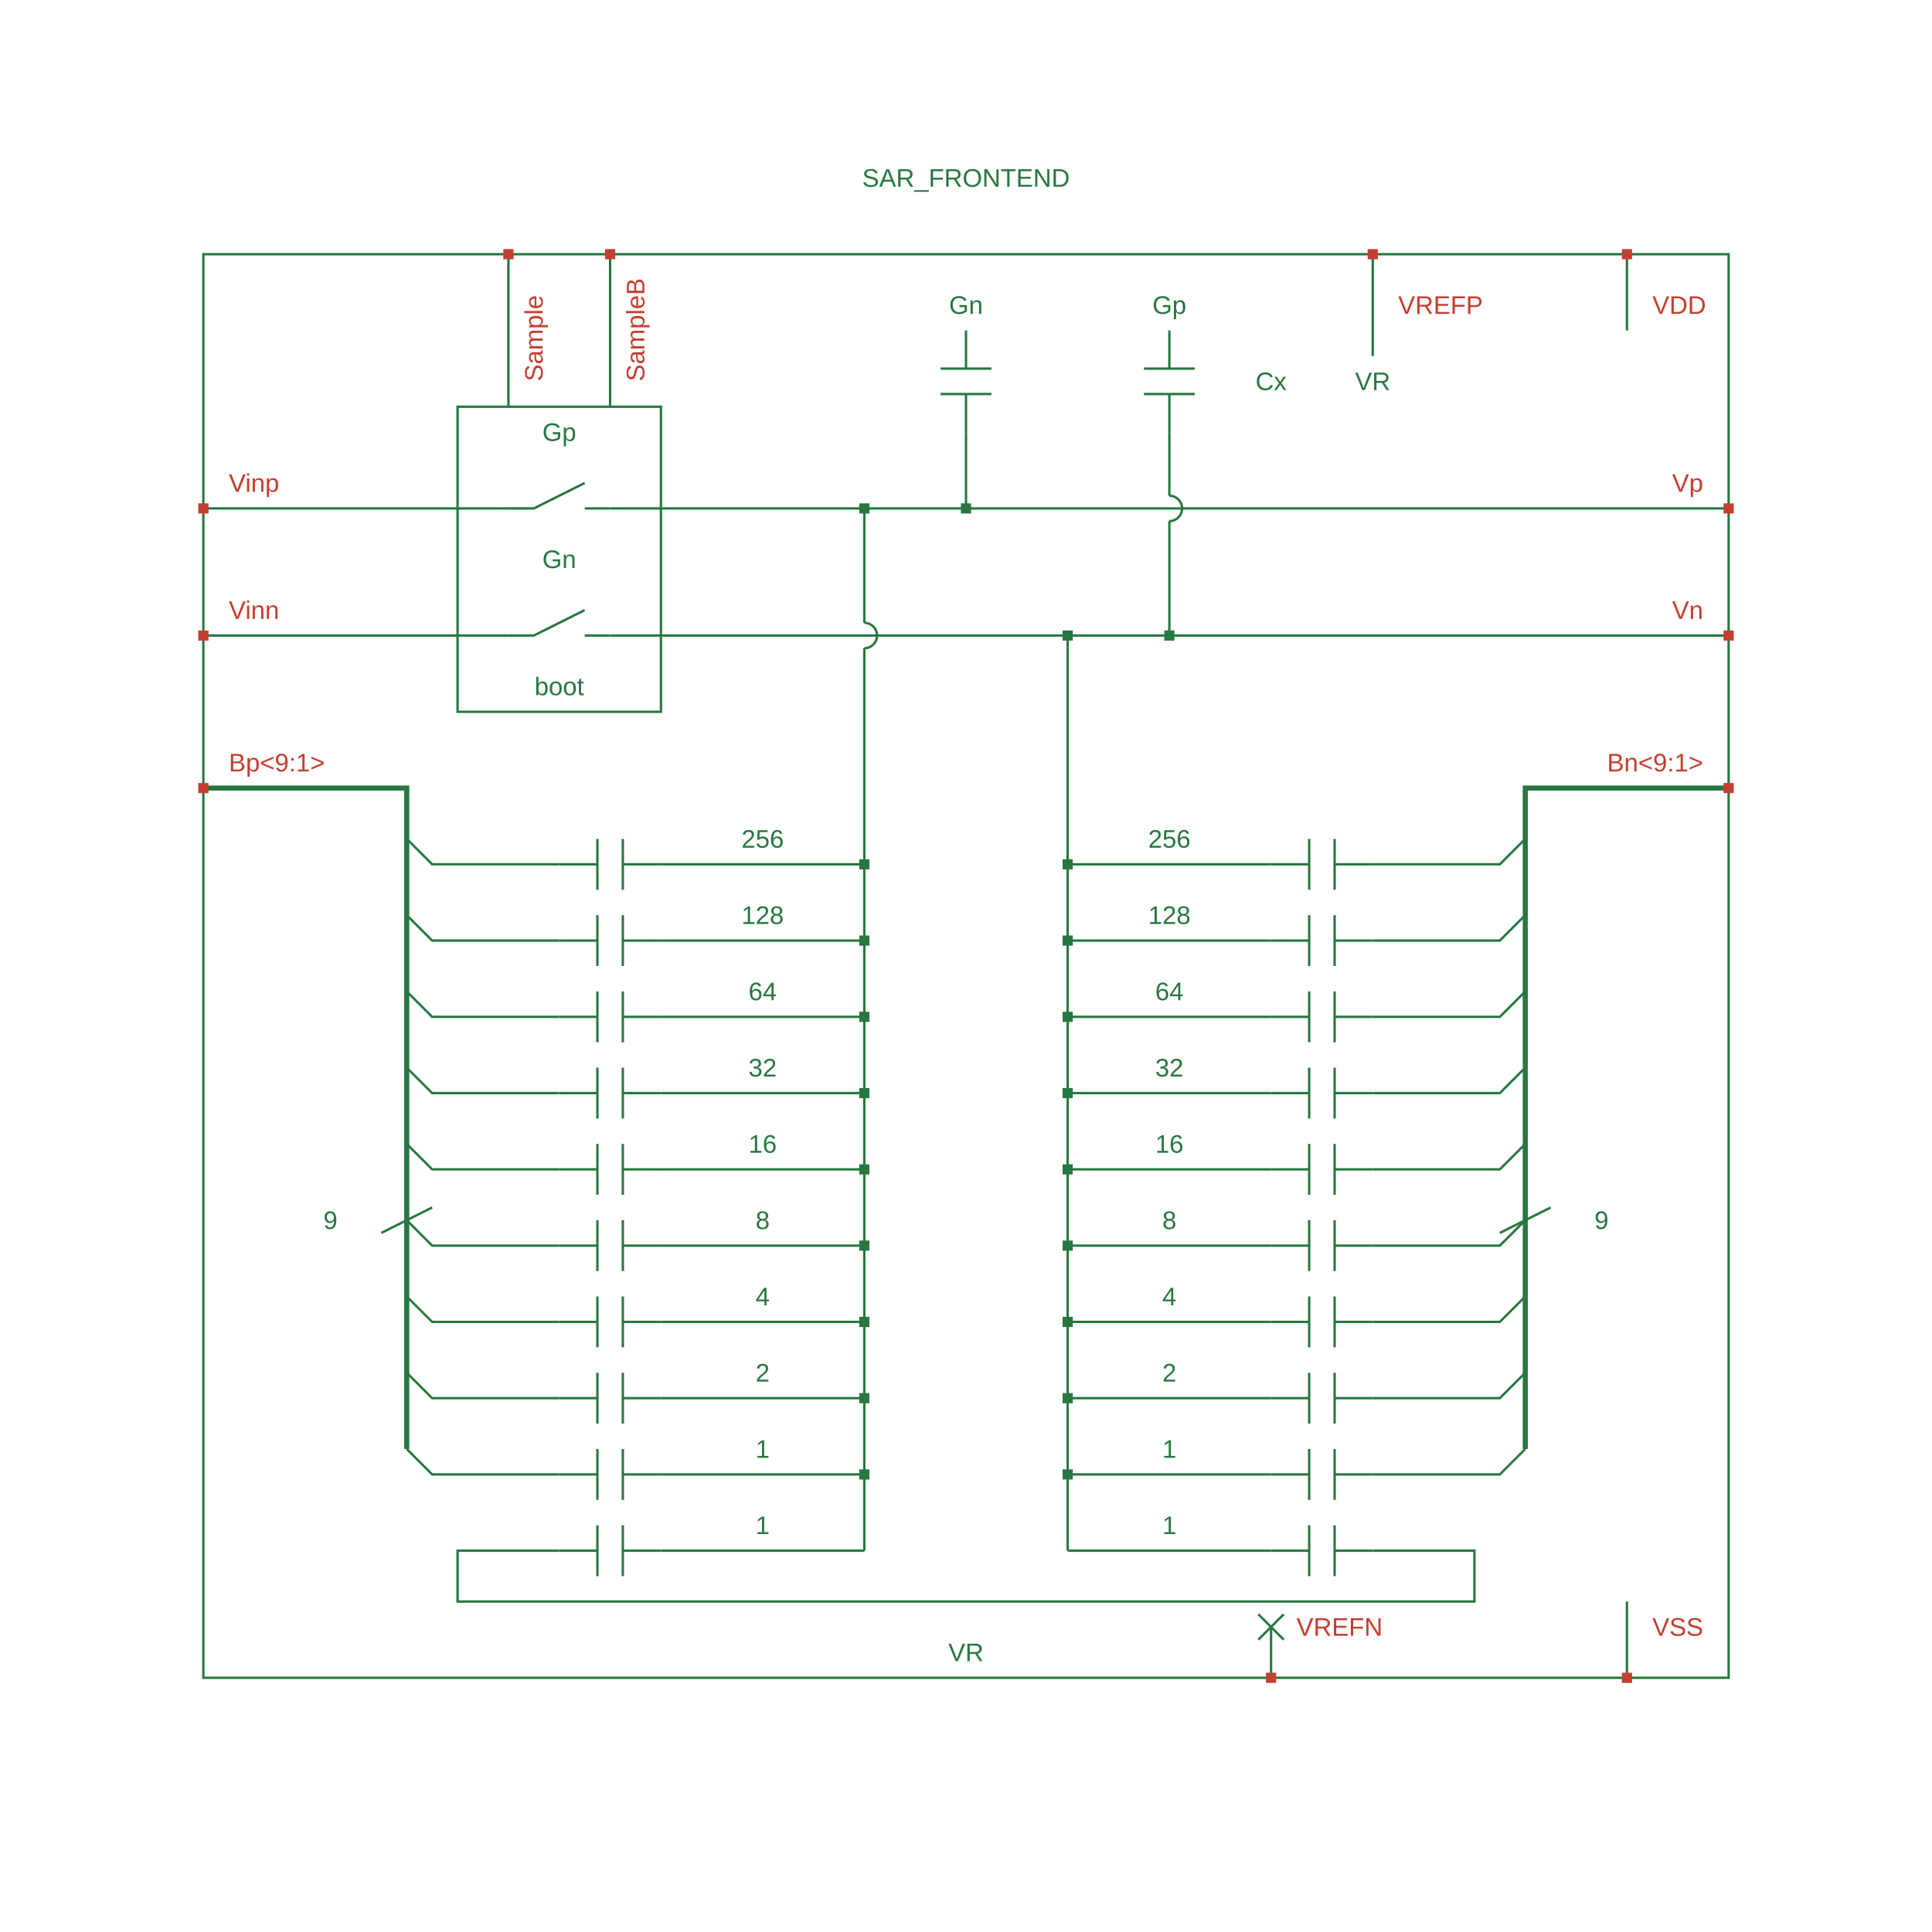
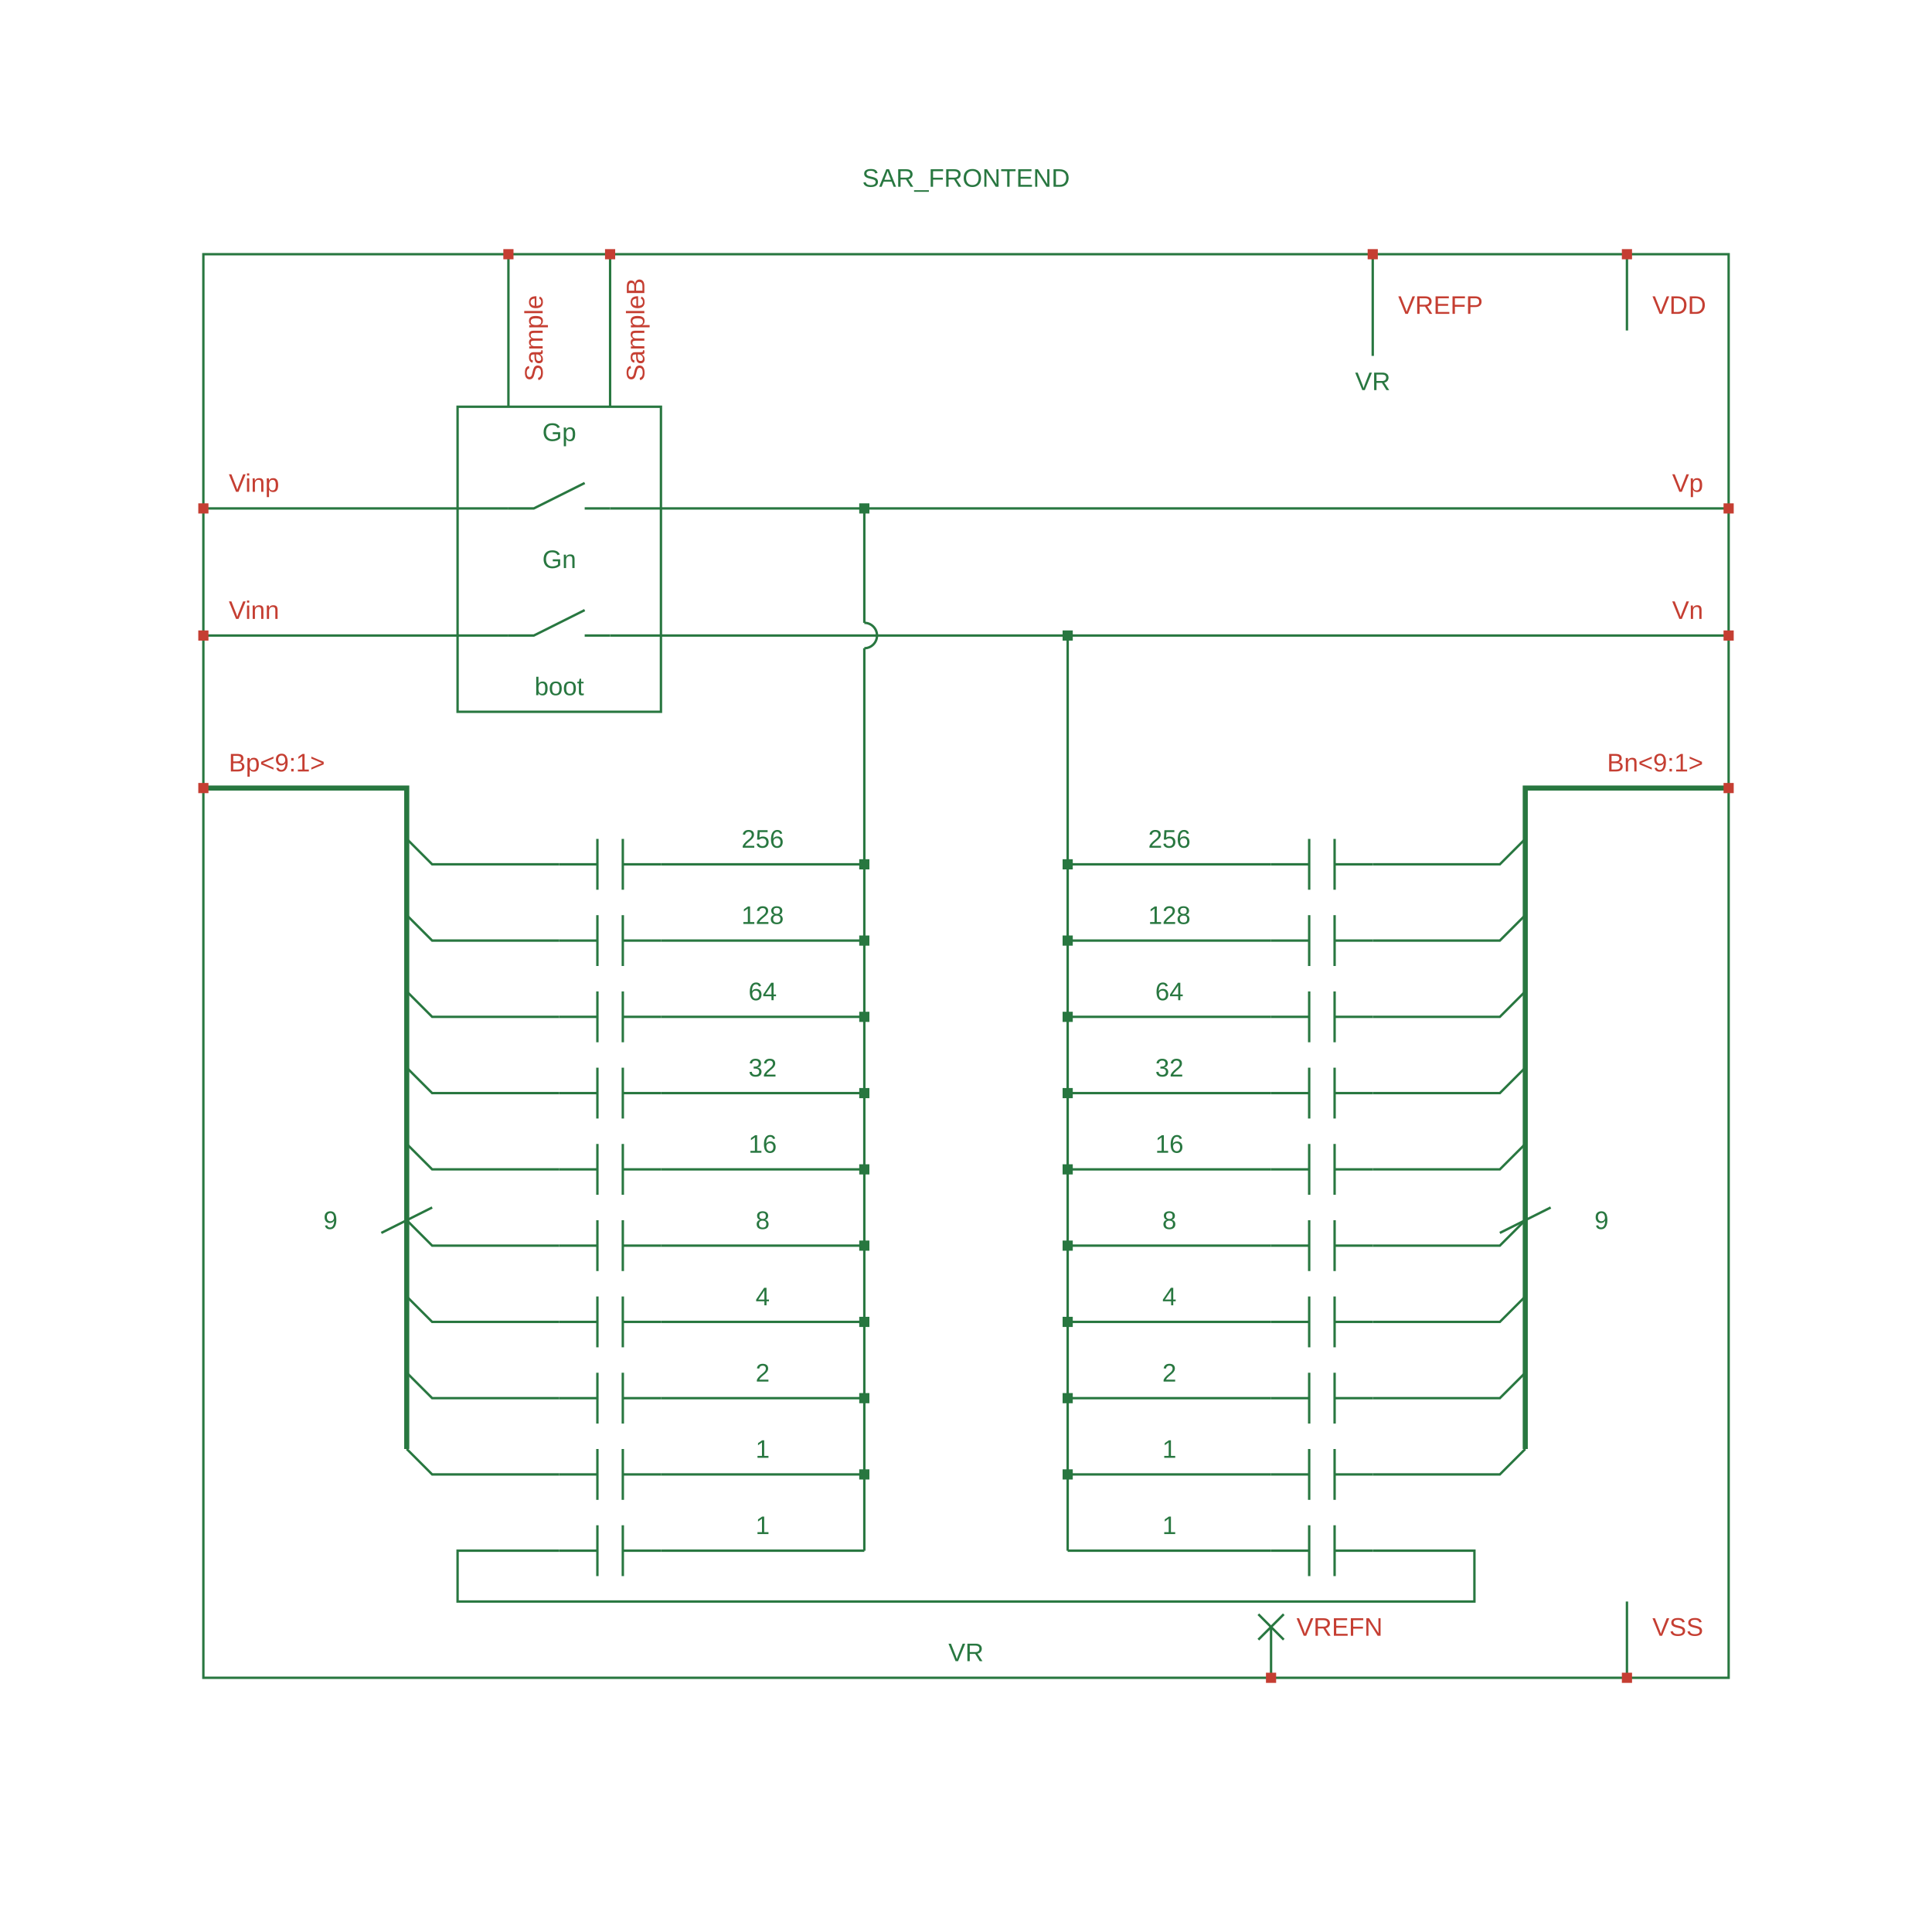
<svg xmlns="http://www.w3.org/2000/svg" viewBox="0 0 1216 1216">
  <rect width="100%" height="100%" fill="white" />
  <g stroke="#287740" stroke-width="1.5" fill="none">
    <rect x="128" y="160" width="960" height="896" />
    <polyline points="1024,160 1024,208" />
    <polyline points="1024,1056 1024,1008" />
    <rect x="288" y="256" width="128" height="192" />
    <polyline points="320,160 320,256" />
    <polyline points="384,160 384,256" />
    <polyline points="320,320 336,320 368,304" />
    <polyline points="368,320 384,320" />
    <polyline points="128,320 320,320" />
    <polyline points="1088,320 384,320" />
    <polyline points="320,400 336,400 368,384" />
    <polyline points="368,400 384,400" />
    <polyline points="128,400 320,400" />
    <polyline points="1088,400 384,400" />
-     <polyline points="592,232 624,232" />
-     <polyline points="592,248 624,248" />
-     <polyline points="608,208 608,232" />
-     <polyline points="608,248 608,272" />
-     <polyline points="720,232 752,232" />
-     <polyline points="720,248 752,248" />
-     <polyline points="736,208 736,232" />
-     <polyline points="736,248 736,272" />
-     <polyline points="608,272 608,320" />
-     <polyline points="604.8,320 611.2,320" stroke-width="6.4" stroke-linecap="butt" />
-     <polyline points="736,272 736,312" />
-     <path d="M736,328 A8,8 0 0 0 736,312" />
-     <polyline points="736,328 736,400" />
-     <polyline points="732.8,400 739.2,400" stroke-width="6.4" stroke-linecap="butt" />
    <polyline points="864,160 864,224" />
    <polyline points="544,320 544,392" />
    <path d="M544,408 A8,8 0 0 0 544,392" />
    <polyline points="544,408 544,976" />
    <polyline points="540.8,320 547.2,320" stroke-width="6.4" stroke-linecap="butt" />
    <polyline points="672,400 672,976" />
    <polyline points="668.8,400 675.2,400" stroke-width="6.4" stroke-linecap="butt" />
    <polyline points="376,560 376,528" />
    <polyline points="392,560 392,528" />
    <polyline points="352,544 376,544" />
    <polyline points="392,544 416,544" />
    <polyline points="352,544 272,544 256,528" />
    <polyline points="416,544 544,544" />
    <polyline points="540.8,544 547.2,544" stroke-width="6.4" stroke-linecap="butt" />
    <polyline points="376,608 376,576" />
    <polyline points="392,608 392,576" />
    <polyline points="352,592 376,592" />
    <polyline points="392,592 416,592" />
    <polyline points="352,592 272,592 256,576" />
    <polyline points="416,592 544,592" />
    <polyline points="540.8,592 547.2,592" stroke-width="6.4" stroke-linecap="butt" />
    <polyline points="376,656 376,624" />
    <polyline points="392,656 392,624" />
    <polyline points="352,640 376,640" />
    <polyline points="392,640 416,640" />
    <polyline points="352,640 272,640 256,624" />
    <polyline points="416,640 544,640" />
    <polyline points="540.8,640 547.2,640" stroke-width="6.4" stroke-linecap="butt" />
    <polyline points="376,704 376,672" />
    <polyline points="392,704 392,672" />
    <polyline points="352,688 376,688" />
    <polyline points="392,688 416,688" />
    <polyline points="352,688 272,688 256,672" />
    <polyline points="416,688 544,688" />
    <polyline points="540.8,688 547.2,688" stroke-width="6.4" stroke-linecap="butt" />
    <polyline points="376,752 376,720" />
    <polyline points="392,752 392,720" />
    <polyline points="352,736 376,736" />
    <polyline points="392,736 416,736" />
    <polyline points="352,736 272,736 256,720" />
    <polyline points="416,736 544,736" />
    <polyline points="540.8,736 547.2,736" stroke-width="6.4" stroke-linecap="butt" />
    <polyline points="376,800 376,768" />
    <polyline points="392,800 392,768" />
    <polyline points="352,784 376,784" />
    <polyline points="392,784 416,784" />
    <polyline points="352,784 272,784 256,768" />
    <polyline points="416,784 544,784" />
    <polyline points="540.8,784 547.2,784" stroke-width="6.4" stroke-linecap="butt" />
    <polyline points="376,848 376,816" />
    <polyline points="392,848 392,816" />
    <polyline points="352,832 376,832" />
    <polyline points="392,832 416,832" />
    <polyline points="352,832 272,832 256,816" />
    <polyline points="416,832 544,832" />
    <polyline points="540.8,832 547.2,832" stroke-width="6.4" stroke-linecap="butt" />
    <polyline points="376,896 376,864" />
    <polyline points="392,896 392,864" />
    <polyline points="352,880 376,880" />
    <polyline points="392,880 416,880" />
    <polyline points="352,880 272,880 256,864" />
    <polyline points="416,880 544,880" />
    <polyline points="540.8,880 547.2,880" stroke-width="6.4" stroke-linecap="butt" />
    <polyline points="376,944 376,912" />
    <polyline points="392,944 392,912" />
    <polyline points="352,928 376,928" />
    <polyline points="392,928 416,928" />
    <polyline points="352,928 272,928 256,912" />
    <polyline points="416,928 544,928" />
    <polyline points="540.8,928 547.2,928" stroke-width="6.4" stroke-linecap="butt" />
    <polyline points="256,912 256,496 128,496" stroke-width="3.2" stroke-linecap="butt" />
    <polyline points="240,776 272,760" />
    <polyline points="376,992 376,960" />
    <polyline points="392,992 392,960" />
    <polyline points="352,976 376,976" />
    <polyline points="392,976 416,976" />
    <polyline points="416,976 544,976" />
    <polyline points="352,976 288,976 288,1008 608,1008" />
    <polyline points="824,560 824,528" />
    <polyline points="840,560 840,528" />
    <polyline points="800,544 824,544" />
    <polyline points="840,544 864,544" />
    <polyline points="864,544 944,544 960,528" />
    <polyline points="800,544 672,544" />
    <polyline points="668.8,544 675.2,544" stroke-width="6.4" stroke-linecap="butt" />
    <polyline points="824,608 824,576" />
    <polyline points="840,608 840,576" />
    <polyline points="800,592 824,592" />
    <polyline points="840,592 864,592" />
    <polyline points="864,592 944,592 960,576" />
    <polyline points="800,592 672,592" />
    <polyline points="668.8,592 675.2,592" stroke-width="6.4" stroke-linecap="butt" />
    <polyline points="824,656 824,624" />
    <polyline points="840,656 840,624" />
    <polyline points="800,640 824,640" />
    <polyline points="840,640 864,640" />
    <polyline points="864,640 944,640 960,624" />
    <polyline points="800,640 672,640" />
    <polyline points="668.8,640 675.2,640" stroke-width="6.4" stroke-linecap="butt" />
    <polyline points="824,704 824,672" />
    <polyline points="840,704 840,672" />
    <polyline points="800,688 824,688" />
    <polyline points="840,688 864,688" />
    <polyline points="864,688 944,688 960,672" />
    <polyline points="800,688 672,688" />
    <polyline points="668.8,688 675.2,688" stroke-width="6.4" stroke-linecap="butt" />
    <polyline points="824,752 824,720" />
    <polyline points="840,752 840,720" />
    <polyline points="800,736 824,736" />
    <polyline points="840,736 864,736" />
    <polyline points="864,736 944,736 960,720" />
    <polyline points="800,736 672,736" />
    <polyline points="668.8,736 675.2,736" stroke-width="6.4" stroke-linecap="butt" />
    <polyline points="824,800 824,768" />
    <polyline points="840,800 840,768" />
    <polyline points="800,784 824,784" />
    <polyline points="840,784 864,784" />
    <polyline points="864,784 944,784 960,768" />
    <polyline points="800,784 672,784" />
    <polyline points="668.8,784 675.2,784" stroke-width="6.4" stroke-linecap="butt" />
    <polyline points="824,848 824,816" />
    <polyline points="840,848 840,816" />
    <polyline points="800,832 824,832" />
    <polyline points="840,832 864,832" />
    <polyline points="864,832 944,832 960,816" />
    <polyline points="800,832 672,832" />
    <polyline points="668.8,832 675.2,832" stroke-width="6.4" stroke-linecap="butt" />
    <polyline points="824,896 824,864" />
    <polyline points="840,896 840,864" />
    <polyline points="800,880 824,880" />
    <polyline points="840,880 864,880" />
    <polyline points="864,880 944,880 960,864" />
    <polyline points="800,880 672,880" />
    <polyline points="668.8,880 675.2,880" stroke-width="6.4" stroke-linecap="butt" />
    <polyline points="824,944 824,912" />
    <polyline points="840,944 840,912" />
    <polyline points="800,928 824,928" />
    <polyline points="840,928 864,928" />
    <polyline points="864,928 944,928 960,912" />
    <polyline points="800,928 672,928" />
    <polyline points="668.8,928 675.2,928" stroke-width="6.4" stroke-linecap="butt" />
    <polyline points="960,912 960,496 1088,496" stroke-width="3.2" stroke-linecap="butt" />
    <polyline points="944,776 976,760" />
    <polyline points="824,992 824,960" />
    <polyline points="840,992 840,960" />
    <polyline points="800,976 824,976" />
    <polyline points="840,976 864,976" />
    <polyline points="800,976 672,976" />
    <polyline points="864,976 928,976 928,1008 608,1008" />
    <polyline points="800,1056 800,1024" />
    <polyline points="792,1032 808,1016" />
    <polyline points="792,1016 808,1032" />
  </g>
  <g fill="#287740" font-family="Arial,sans-serif">
    <text x="352" y="432" font-size="16" text-anchor="middle" dominant-baseline="central">boot</text>
    <text x="352" y="272" font-size="16" text-anchor="middle" dominant-baseline="central">Gp</text>
    <text x="352" y="352" font-size="16" text-anchor="middle" dominant-baseline="central">Gn</text>
-     <text x="608" y="192" font-size="16" text-anchor="middle" dominant-baseline="central">Gn</text>
-     <text x="736" y="192" font-size="16" text-anchor="middle" dominant-baseline="central">Gp</text>
-     <text x="800" y="240" font-size="16" text-anchor="middle" dominant-baseline="central">Cx</text>
    <text x="864" y="240" font-size="16" text-anchor="middle" dominant-baseline="central">VR</text>
    <text x="480" y="528" font-size="16" text-anchor="middle" dominant-baseline="central">256</text>
    <text x="480" y="576" font-size="16" text-anchor="middle" dominant-baseline="central">128</text>
    <text x="480" y="624" font-size="16" text-anchor="middle" dominant-baseline="central">64</text>
    <text x="480" y="672" font-size="16" text-anchor="middle" dominant-baseline="central">32</text>
    <text x="480" y="720" font-size="16" text-anchor="middle" dominant-baseline="central">16</text>
    <text x="480" y="768" font-size="16" text-anchor="middle" dominant-baseline="central">8</text>
    <text x="480" y="816" font-size="16" text-anchor="middle" dominant-baseline="central">4</text>
    <text x="480" y="864" font-size="16" text-anchor="middle" dominant-baseline="central">2</text>
    <text x="480" y="912" font-size="16" text-anchor="middle" dominant-baseline="central">1</text>
    <text x="208" y="768" font-size="16" text-anchor="middle" dominant-baseline="central">9</text>
    <text x="480" y="960" font-size="16" text-anchor="middle" dominant-baseline="central">1</text>
    <text x="736" y="528" font-size="16" text-anchor="middle" dominant-baseline="central">256</text>
    <text x="736" y="576" font-size="16" text-anchor="middle" dominant-baseline="central">128</text>
    <text x="736" y="624" font-size="16" text-anchor="middle" dominant-baseline="central">64</text>
    <text x="736" y="672" font-size="16" text-anchor="middle" dominant-baseline="central">32</text>
    <text x="736" y="720" font-size="16" text-anchor="middle" dominant-baseline="central">16</text>
    <text x="736" y="768" font-size="16" text-anchor="middle" dominant-baseline="central">8</text>
    <text x="736" y="816" font-size="16" text-anchor="middle" dominant-baseline="central">4</text>
    <text x="736" y="864" font-size="16" text-anchor="middle" dominant-baseline="central">2</text>
    <text x="736" y="912" font-size="16" text-anchor="middle" dominant-baseline="central">1</text>
    <text x="1008" y="768" font-size="16" text-anchor="middle" dominant-baseline="central">9</text>
    <text x="736" y="960" font-size="16" text-anchor="middle" dominant-baseline="central">1</text>
    <text x="608" y="1040" font-size="16" text-anchor="middle" dominant-baseline="central">VR</text>
    <text x="608" y="112" font-size="16" text-anchor="middle" dominant-baseline="central">SAR_FRONTEND</text>
  </g>
  <g fill="#c53e32" font-family="Arial,sans-serif" font-size="16">
    <g data-port="VDD" data-side="top">
      <rect x="1020.8" y="156.8" width="6.4" height="6.4" />
      <text x="1040" y="192" text-anchor="start" dominant-baseline="central">VDD</text>
    </g>
    <g data-port="VSS" data-side="bottom">
      <rect x="1020.8" y="1052.8" width="6.4" height="6.4" />
      <text x="1040" y="1024" text-anchor="start" dominant-baseline="central">VSS</text>
    </g>
    <g data-port="Sample" data-side="top">
      <rect x="316.8" y="156.8" width="6.4" height="6.4" />
      <text x="336" y="240" text-anchor="start" dominant-baseline="central" transform="rotate(-90 336 240)">Sample</text>
    </g>
    <g data-port="SampleB" data-side="top">
      <rect x="380.8" y="156.8" width="6.4" height="6.4" />
      <text x="400" y="240" text-anchor="start" dominant-baseline="central" transform="rotate(-90 400 240)">SampleB</text>
    </g>
    <g data-port="Vinp" data-side="left">
      <rect x="124.8" y="316.8" width="6.4" height="6.4" />
      <text x="144" y="304" text-anchor="start" dominant-baseline="central">Vinp</text>
    </g>
    <g data-port="Vp" data-side="right">
      <rect x="1084.8" y="316.8" width="6.4" height="6.4" />
      <text x="1072" y="304" text-anchor="end" dominant-baseline="central">Vp</text>
    </g>
    <g data-port="Vinn" data-side="left">
      <rect x="124.8" y="396.8" width="6.4" height="6.4" />
      <text x="144" y="384" text-anchor="start" dominant-baseline="central">Vinn</text>
    </g>
    <g data-port="Vn" data-side="right">
      <rect x="1084.8" y="396.8" width="6.4" height="6.4" />
      <text x="1072" y="384" text-anchor="end" dominant-baseline="central">Vn</text>
    </g>
    <g data-port="VREFP" data-side="top">
      <rect x="860.8" y="156.8" width="6.4" height="6.4" />
      <text x="880" y="192" text-anchor="start" dominant-baseline="central">VREFP</text>
    </g>
    <g data-port="Bp&lt;9:1&gt;" data-side="left">
      <rect x="124.8" y="492.8" width="6.4" height="6.4" />
      <text x="144" y="480" text-anchor="start" dominant-baseline="central">Bp&lt;9:1&gt;</text>
    </g>
    <g data-port="Bn&lt;9:1&gt;" data-side="right">
      <rect x="1084.8" y="492.8" width="6.4" height="6.4" />
      <text x="1072" y="480" text-anchor="end" dominant-baseline="central">Bn&lt;9:1&gt;</text>
    </g>
    <g data-port="VREFN" data-side="bottom">
      <rect x="796.8" y="1052.8" width="6.4" height="6.4" />
      <text x="816" y="1024" text-anchor="start" dominant-baseline="central">VREFN</text>
    </g>
  </g>
</svg>
